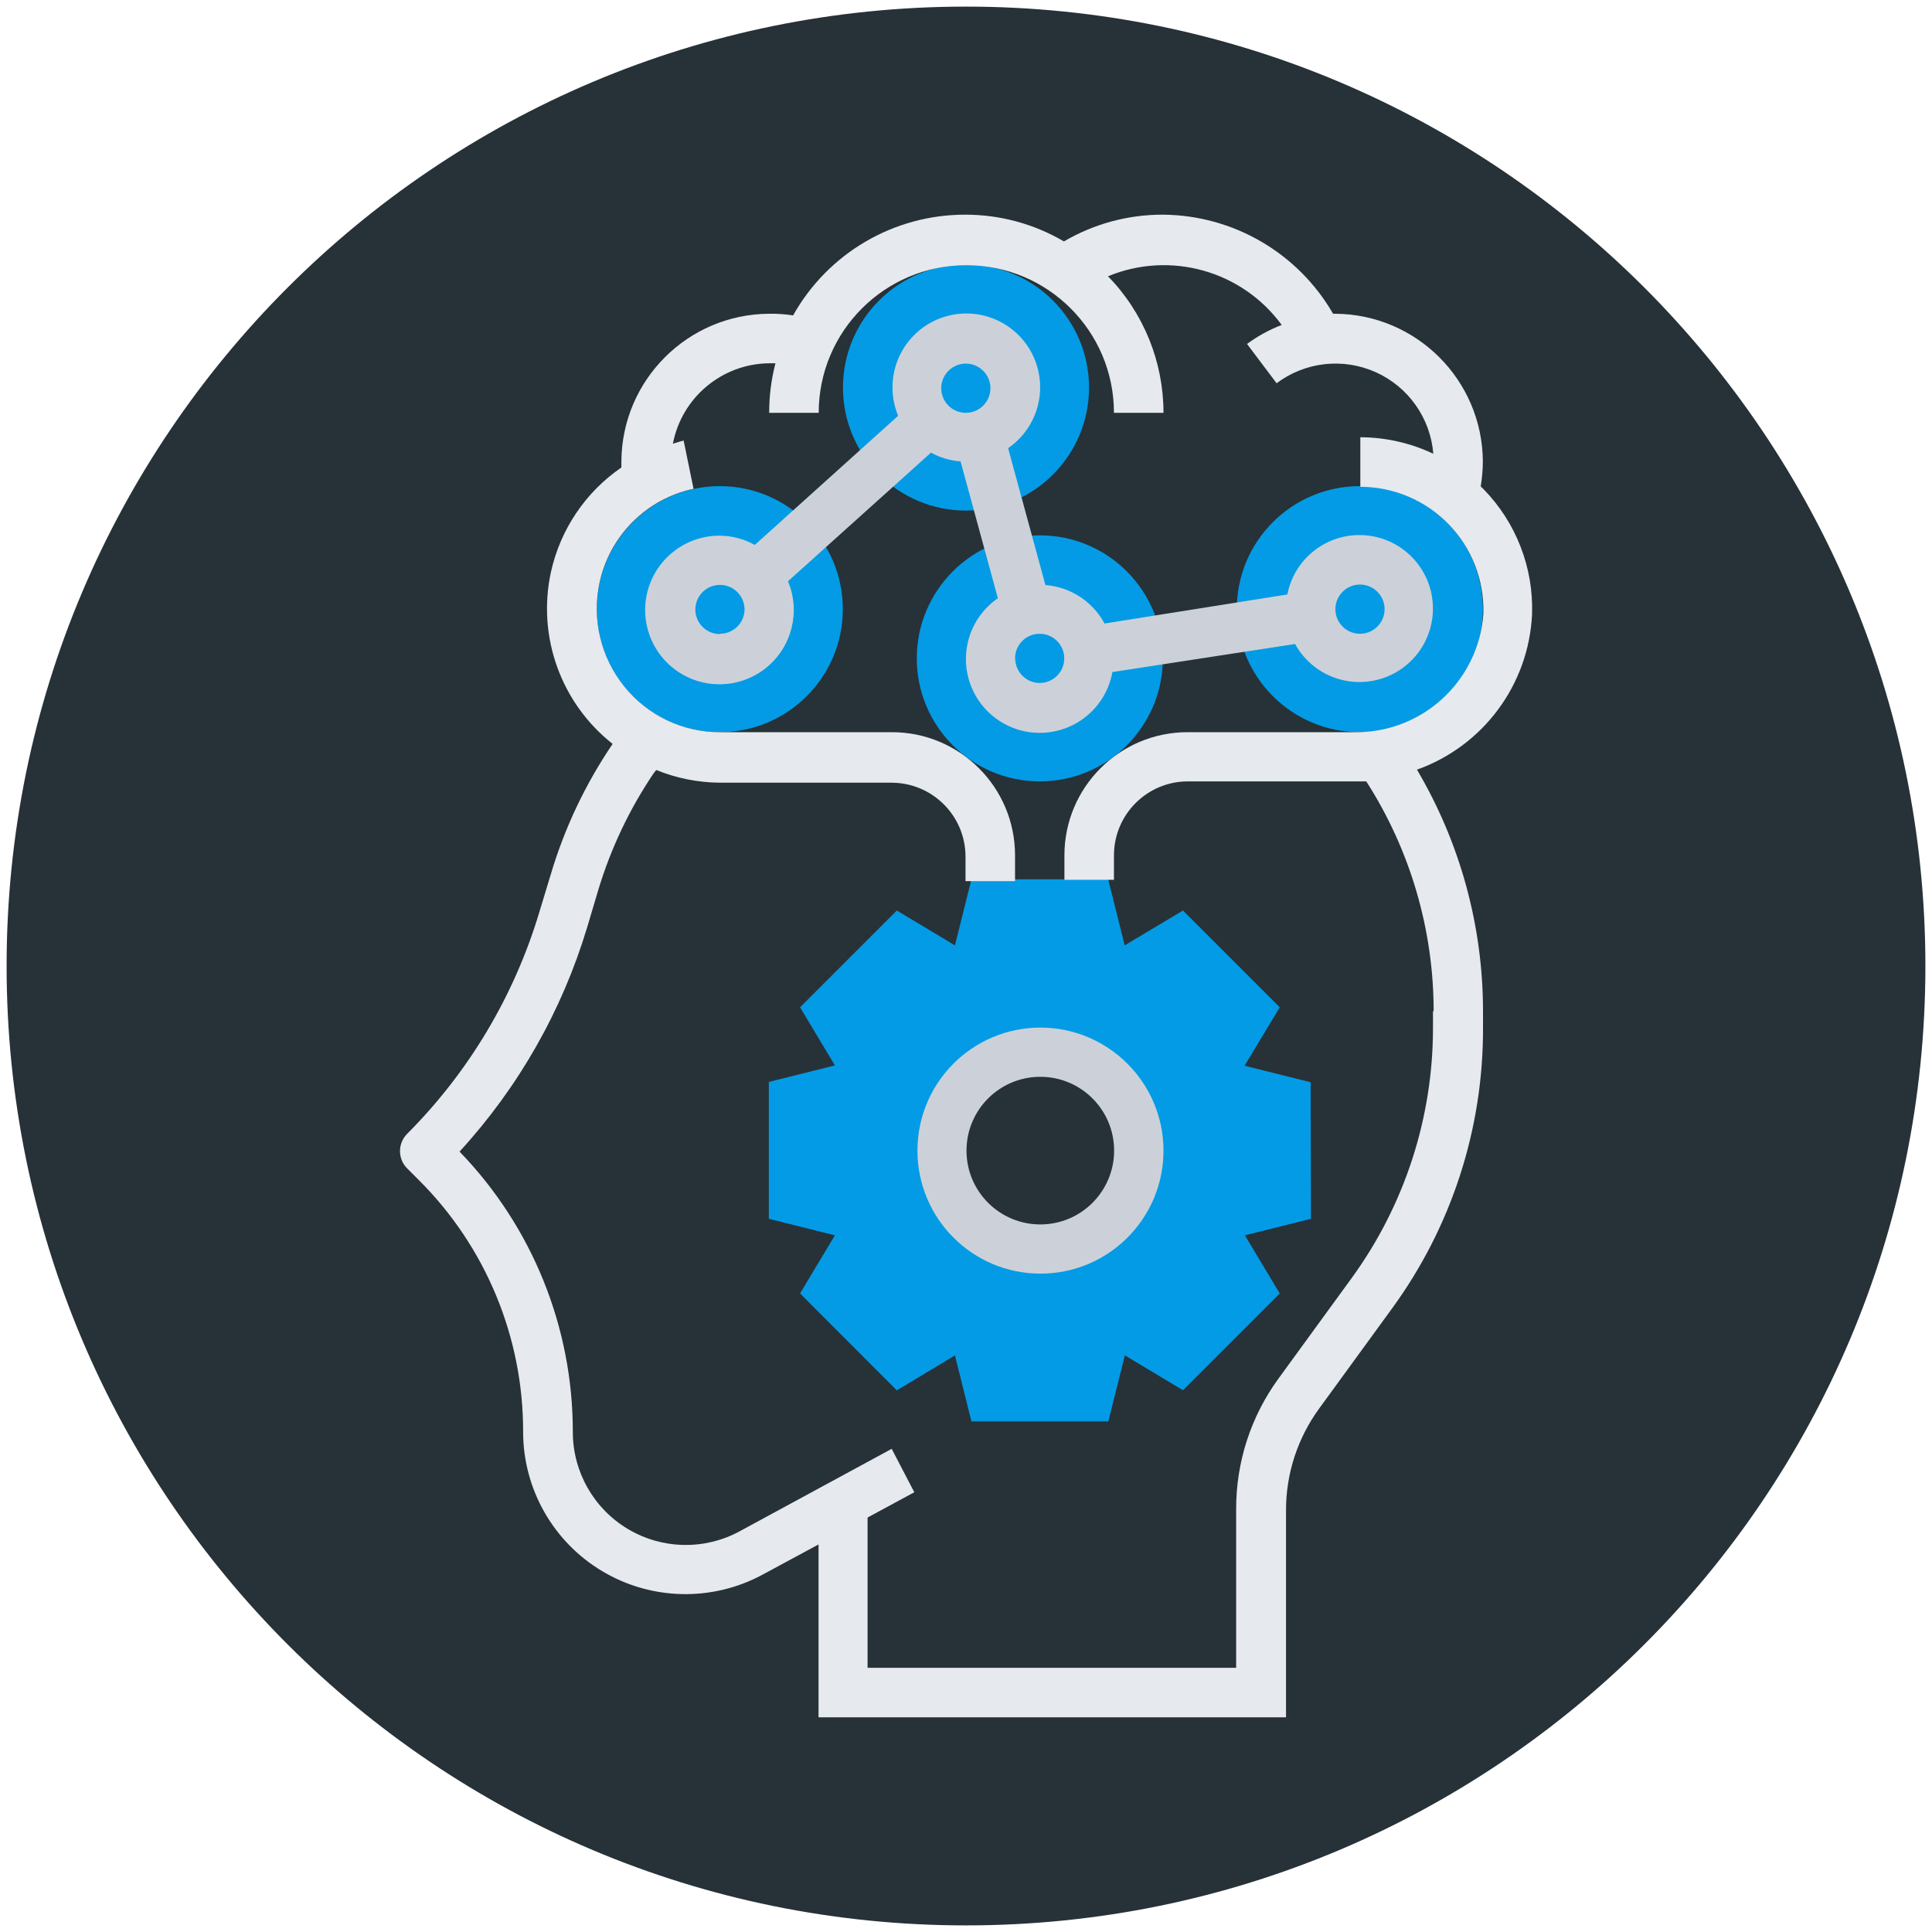
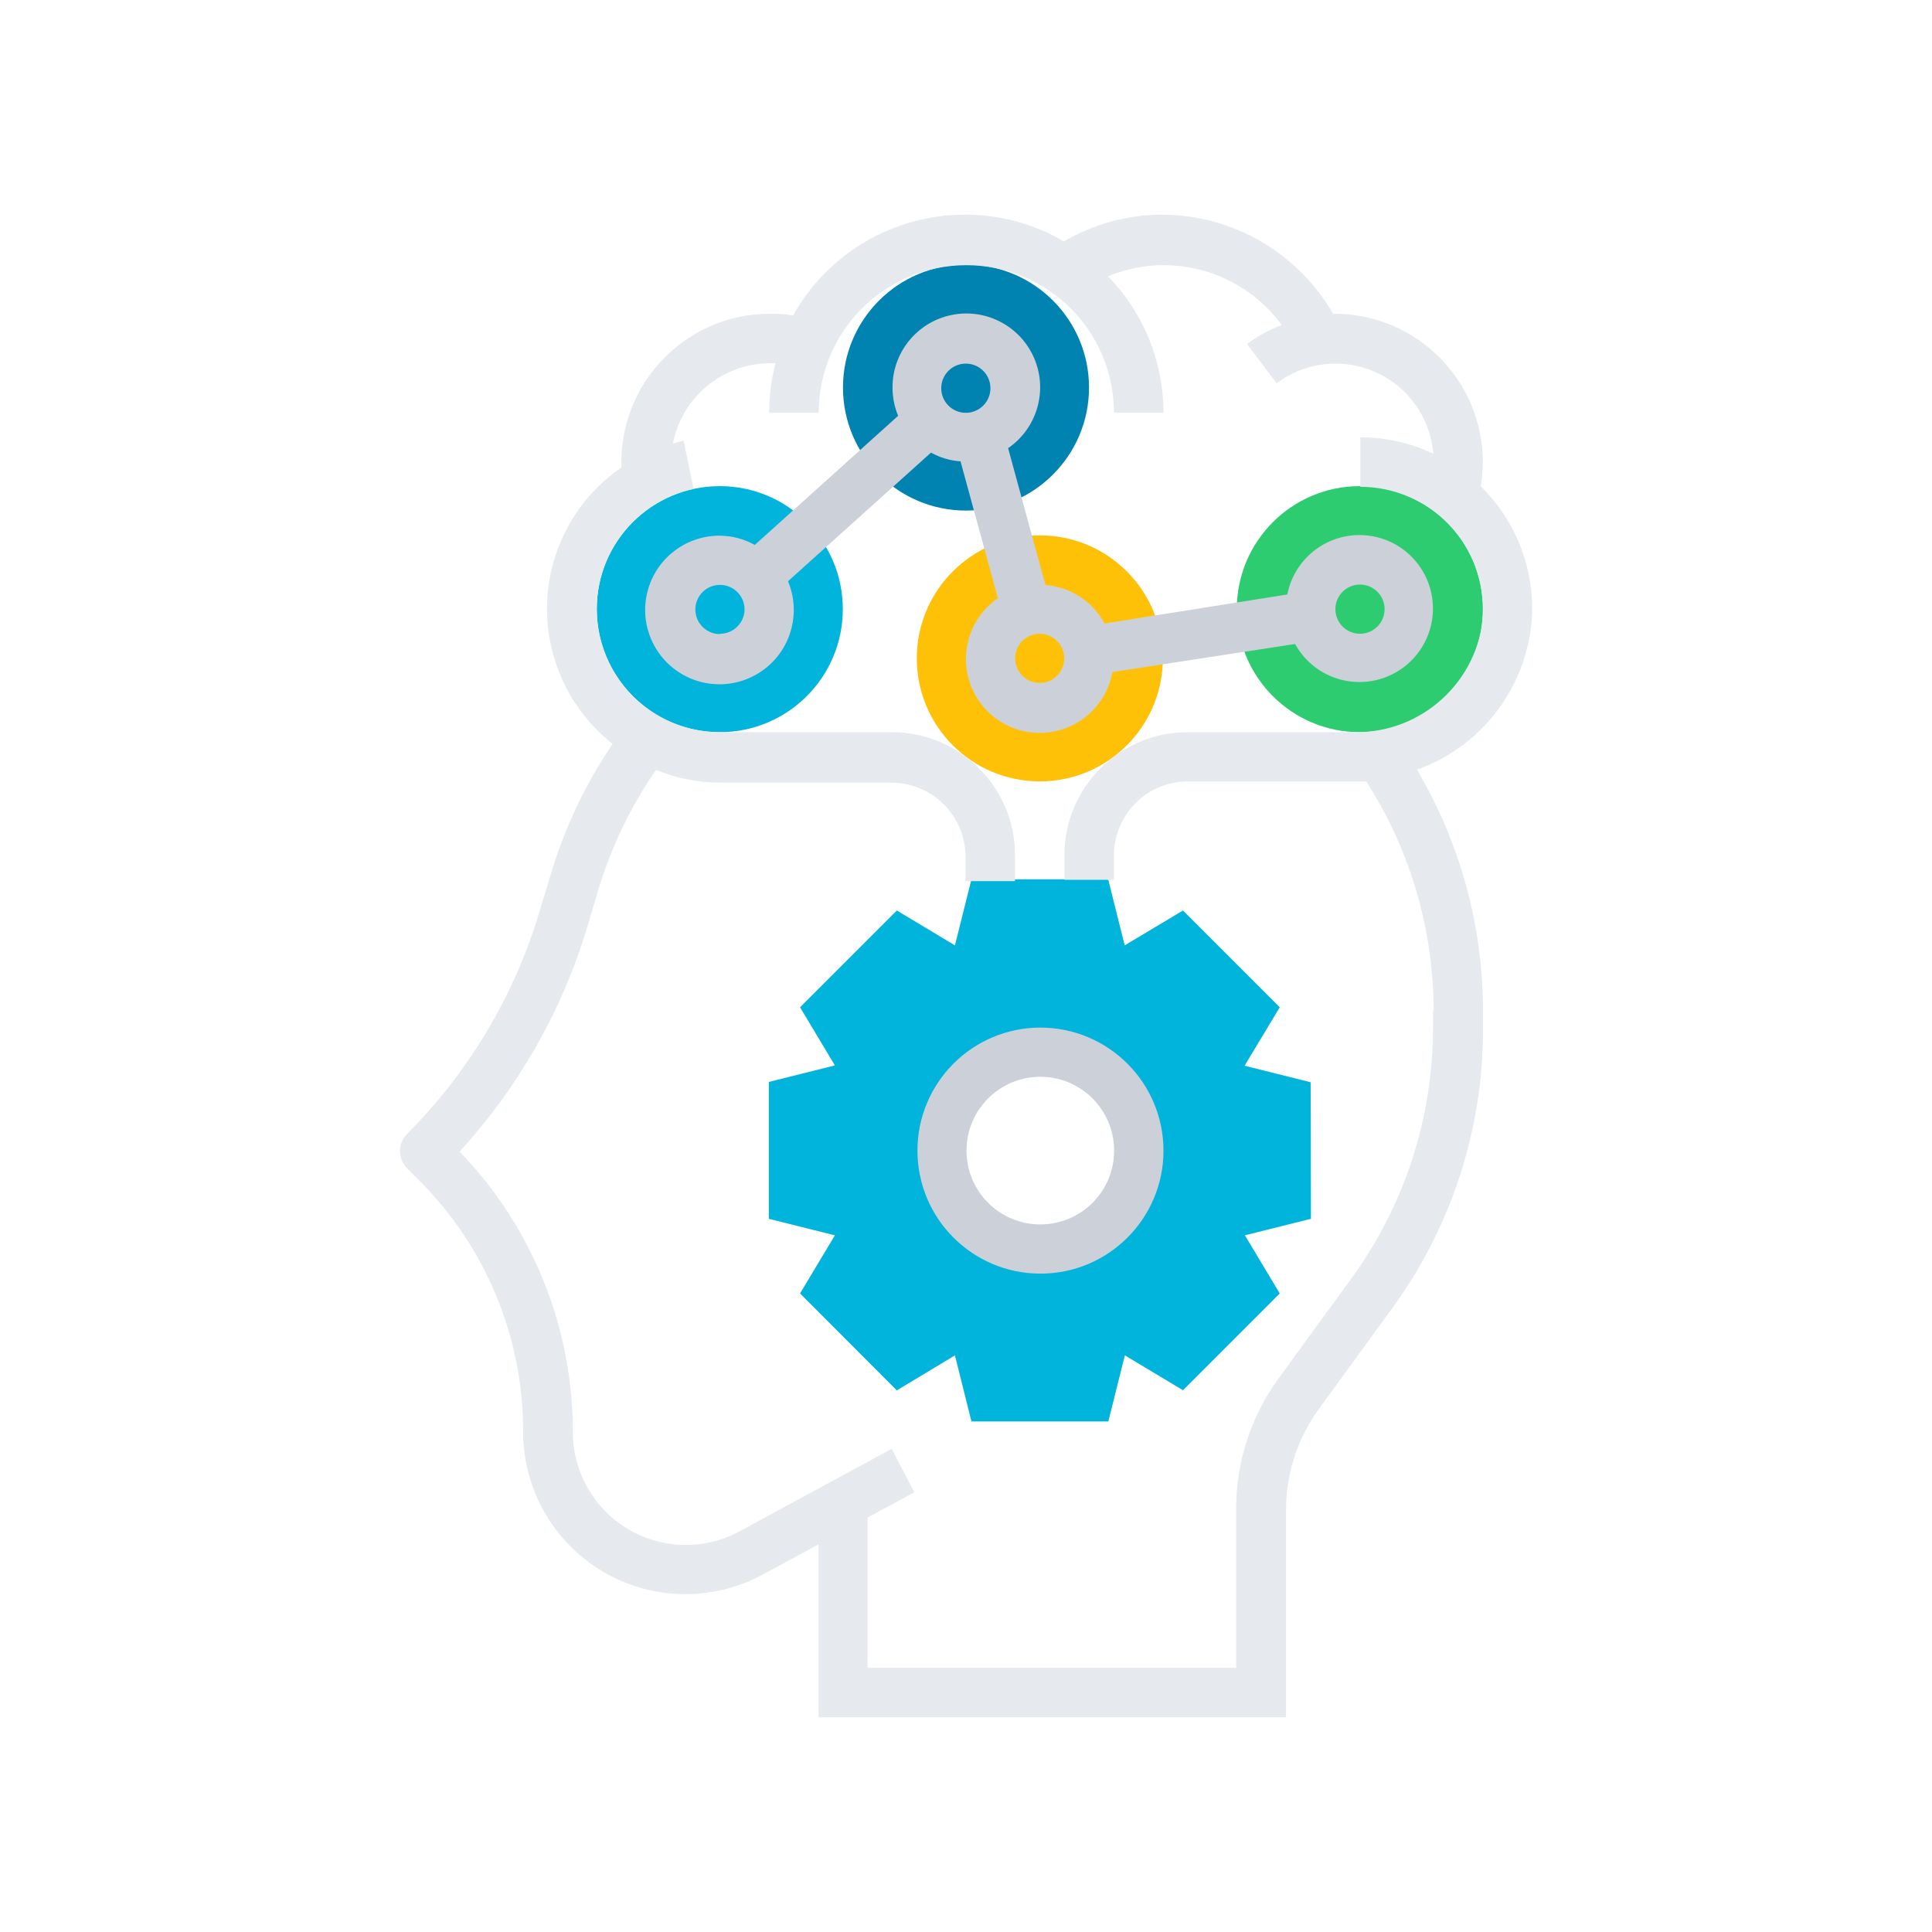
<svg xmlns="http://www.w3.org/2000/svg" viewBox="0 0 117 117">
  <defs>
-     <style>.cls-1{fill:#263238;}.cls-2{fill:#039be5;}.cls-3{fill:#e6e9ed;}.cls-4{fill:#ccd1d9;}</style>
+     <style>.cls-1{fill:#2ecc71;}.cls-2{fill:#ffc107;}.cls-3{fill:#0083b0;}.cls-4{fill:#00b4db;}.cls-5{fill:#e6e9ed;}.cls-6{fill:#ccd1d9;}</style>
  </defs>
  <g id="skils">
-     <circle class="cls-1" cx="58.5" cy="58.5" r="58.1" />
-     <circle class="cls-2" cx="82.35" cy="36.89" r="7.45" />
+     <circle class="cls-1" cx="82.35" cy="36.89" r="7.45" />
    <circle class="cls-2" cx="62.97" cy="39.87" r="7.45" />
-     <circle class="cls-2" cx="58.5" cy="23.47" r="7.45" />
-     <circle class="cls-2" cx="43.59" cy="36.89" r="7.45" />
-     <path class="cls-2" d="M79.37,65.54l-4-1L77.5,61l-5.86-5.86-3.53,2.11-1-4H58.83l-1,4-3.52-2.11L48.45,61l2.11,3.52-4,1v8.29l4,1-2.11,3.52,5.86,5.87,3.52-2.12,1,4h8.29l1-4,3.52,2.11,5.86-5.86-2.11-3.52,4-1ZM63,75.64a6,6,0,1,1,6-6A6,6,0,0,1,63,75.64Z" />
-     <path class="cls-3" d="M92.78,37.21a10.35,10.35,0,0,0-2.94-7.59l-.17-.16a9.64,9.64,0,0,0,.13-1.52A9,9,0,0,0,80.86,19h-.13a12,12,0,0,0-10.3-6,11.79,11.79,0,0,0-6,1.62,11.79,11.79,0,0,0-6-1.62,11.93,11.93,0,0,0-10.4,6.1A8.6,8.6,0,0,0,46.58,19a9,9,0,0,0-8.95,8.94c0,.12,0,.25,0,.37a10.4,10.4,0,0,0-4.27,6.35A10.43,10.43,0,0,0,37.1,45.05,28.53,28.53,0,0,0,33.34,53l-.68,2.24a32,32,0,0,1-8,13.42,1.48,1.48,0,0,0,0,2.1l.7.7a21.46,21.46,0,0,1,6.32,15.26,9.83,9.83,0,0,0,14.48,8.65l3.41-1.84V104H77.88V91.45a10.42,10.42,0,0,1,2-6.14l4.42-6.07a28.64,28.64,0,0,0,5.51-17v-1a28.75,28.75,0,0,0-4-14.63A10.52,10.52,0,0,0,92.78,37.21Zm-6,24v1a25.74,25.74,0,0,1-4.94,15.21l-4.42,6.07a13.35,13.35,0,0,0-2.56,7.89V101H52.54V91.9l2.83-1.53L54,87.74l-9.22,5a6.84,6.84,0,0,1-10.09-6,24.39,24.39,0,0,0-6.86-17,35,35,0,0,0,7.73-13.59l.67-2.25a26.07,26.07,0,0,1,3.36-7.08l.15-.19a10.46,10.46,0,0,0,3.89.77H54a4.48,4.48,0,0,1,4.47,4.47v1.49h3V51.79A7.46,7.46,0,0,0,54,44.34H43.59a7.42,7.42,0,0,1-5.78-2.76,7.5,7.5,0,0,1-1.5-6.31A7.42,7.42,0,0,1,42,29.6l-.6-2.92c-.22.05-.43.13-.65.19A6,6,0,0,1,46.58,22c.13,0,.25,0,.38,0A11.92,11.92,0,0,0,46.58,25h3a8.94,8.94,0,0,1,17.88,0h3a11.85,11.85,0,0,0-3.36-8.27,8.85,8.85,0,0,1,10.52,2.95,8.78,8.78,0,0,0-2.1,1.15l1.79,2.38a5.94,5.94,0,0,1,9.49,4.27,10.36,10.36,0,0,0-4.42-1v3a7.46,7.46,0,0,1,7.45,7.69A7.71,7.71,0,0,1,82,44.34H71.92a7.46,7.46,0,0,0-7.46,7.45v1.49h3V51.79a4.48,4.48,0,0,1,4.48-4.47H82c.25,0,.49,0,.74,0A25.77,25.77,0,0,1,86.82,61.26Z" />
-     <path class="cls-4" d="M63,62.23a7.45,7.45,0,1,0,7.46,7.45A7.46,7.46,0,0,0,63,62.23Zm0,11.92a4.47,4.47,0,1,1,4.47-4.47A4.47,4.47,0,0,1,63,74.15Z" />
-     <path class="cls-4" d="M67.36,40.7,78.43,39a4.45,4.45,0,1,0-.47-3L66.89,37.76a4.45,4.45,0,0,0-3.58-2.33l-2.26-8.29a4.47,4.47,0,1,0-7-3.67,4.42,4.42,0,0,0,.34,1.71L45.71,33a4.43,4.43,0,0,0-2.12-.56,4.5,4.5,0,1,0,4.13,2.76l8.66-7.79a4.34,4.34,0,0,0,1.79.53l2.26,8.29a4.47,4.47,0,1,0,6.93,4.5Zm15-5.3a1.49,1.49,0,1,1-1.49,1.49A1.49,1.49,0,0,1,82.35,35.4Zm-38.76,3a1.49,1.49,0,1,1,1.49-1.49A1.49,1.49,0,0,1,43.59,38.38ZM57,23.47A1.49,1.49,0,1,1,58.5,25,1.49,1.49,0,0,1,57,23.47Zm4.47,16.4A1.49,1.49,0,1,1,63,41.36,1.49,1.49,0,0,1,61.48,39.87Z" />
+     <circle class="cls-3" cx="58.5" cy="23.47" r="7.45" />
+     <circle class="cls-4" cx="43.59" cy="36.89" r="7.45" />
+     <path class="cls-4" d="M79.37,65.54l-4-1L77.5,61l-5.86-5.86-3.53,2.11-1-4H58.83l-1,4-3.52-2.11L48.45,61l2.11,3.52-4,1v8.29l4,1-2.11,3.52,5.86,5.87,3.52-2.12,1,4h8.29l1-4,3.52,2.11,5.86-5.86-2.11-3.52,4-1ZM63,75.64a6,6,0,1,1,6-6A6,6,0,0,1,63,75.64Z" />
+     <path class="cls-5" d="M92.78,37.21a10.35,10.35,0,0,0-2.94-7.59l-.17-.16a9.64,9.64,0,0,0,.13-1.52A9,9,0,0,0,80.86,19h-.13a12,12,0,0,0-10.3-6,11.79,11.79,0,0,0-6,1.62,11.79,11.79,0,0,0-6-1.62,11.93,11.93,0,0,0-10.4,6.1A8.6,8.6,0,0,0,46.58,19a9,9,0,0,0-8.95,8.94c0,.12,0,.25,0,.37a10.4,10.4,0,0,0-4.27,6.35A10.43,10.43,0,0,0,37.1,45.05,28.53,28.53,0,0,0,33.34,53l-.68,2.24a32,32,0,0,1-8,13.42,1.48,1.48,0,0,0,0,2.1l.7.7a21.46,21.46,0,0,1,6.32,15.26,9.83,9.83,0,0,0,14.48,8.65l3.41-1.84V104H77.88V91.45a10.42,10.42,0,0,1,2-6.14l4.42-6.07a28.64,28.64,0,0,0,5.51-17v-1a28.75,28.75,0,0,0-4-14.63A10.52,10.52,0,0,0,92.78,37.21Zm-6,24v1a25.74,25.74,0,0,1-4.94,15.21l-4.42,6.07a13.35,13.35,0,0,0-2.56,7.89V101H52.54V91.9l2.83-1.53L54,87.74l-9.22,5a6.84,6.84,0,0,1-10.09-6,24.39,24.39,0,0,0-6.86-17,35,35,0,0,0,7.73-13.59l.67-2.25a26.07,26.07,0,0,1,3.36-7.08l.15-.19a10.46,10.46,0,0,0,3.89.77H54a4.48,4.48,0,0,1,4.47,4.47v1.49h3V51.79A7.46,7.46,0,0,0,54,44.34H43.59a7.42,7.42,0,0,1-5.78-2.76,7.5,7.5,0,0,1-1.5-6.31A7.42,7.42,0,0,1,42,29.6l-.6-2.92c-.22.05-.43.13-.65.19A6,6,0,0,1,46.58,22c.13,0,.25,0,.38,0A11.92,11.92,0,0,0,46.58,25h3a8.94,8.94,0,0,1,17.88,0h3a11.85,11.85,0,0,0-3.36-8.27,8.85,8.85,0,0,1,10.52,2.95,8.78,8.78,0,0,0-2.1,1.15l1.79,2.38a5.94,5.94,0,0,1,9.49,4.27,10.36,10.36,0,0,0-4.42-1v3a7.46,7.46,0,0,1,7.45,7.69A7.71,7.71,0,0,1,82,44.34H71.92a7.46,7.46,0,0,0-7.46,7.45v1.49h3V51.79a4.48,4.48,0,0,1,4.48-4.47H82c.25,0,.49,0,.74,0A25.77,25.77,0,0,1,86.82,61.26Z" />
+     <path class="cls-6" d="M63,62.23a7.45,7.45,0,1,0,7.46,7.45A7.46,7.46,0,0,0,63,62.23Zm0,11.92a4.47,4.47,0,1,1,4.47-4.47A4.47,4.47,0,0,1,63,74.15Z" />
+     <path class="cls-6" d="M67.36,40.7,78.43,39a4.45,4.45,0,1,0-.47-3L66.89,37.76a4.45,4.45,0,0,0-3.58-2.33l-2.26-8.29a4.47,4.47,0,1,0-7-3.67,4.42,4.42,0,0,0,.34,1.71L45.71,33a4.43,4.43,0,0,0-2.12-.56,4.5,4.5,0,1,0,4.13,2.76l8.66-7.79a4.34,4.34,0,0,0,1.79.53l2.26,8.29a4.47,4.47,0,1,0,6.93,4.5Zm15-5.3a1.49,1.49,0,1,1-1.49,1.49A1.49,1.49,0,0,1,82.35,35.4Zm-38.76,3a1.49,1.49,0,1,1,1.49-1.49A1.49,1.49,0,0,1,43.59,38.38ZM57,23.47A1.49,1.49,0,1,1,58.5,25,1.49,1.49,0,0,1,57,23.47Zm4.47,16.4A1.49,1.49,0,1,1,63,41.36,1.49,1.49,0,0,1,61.48,39.87Z" />
  </g>
</svg>
